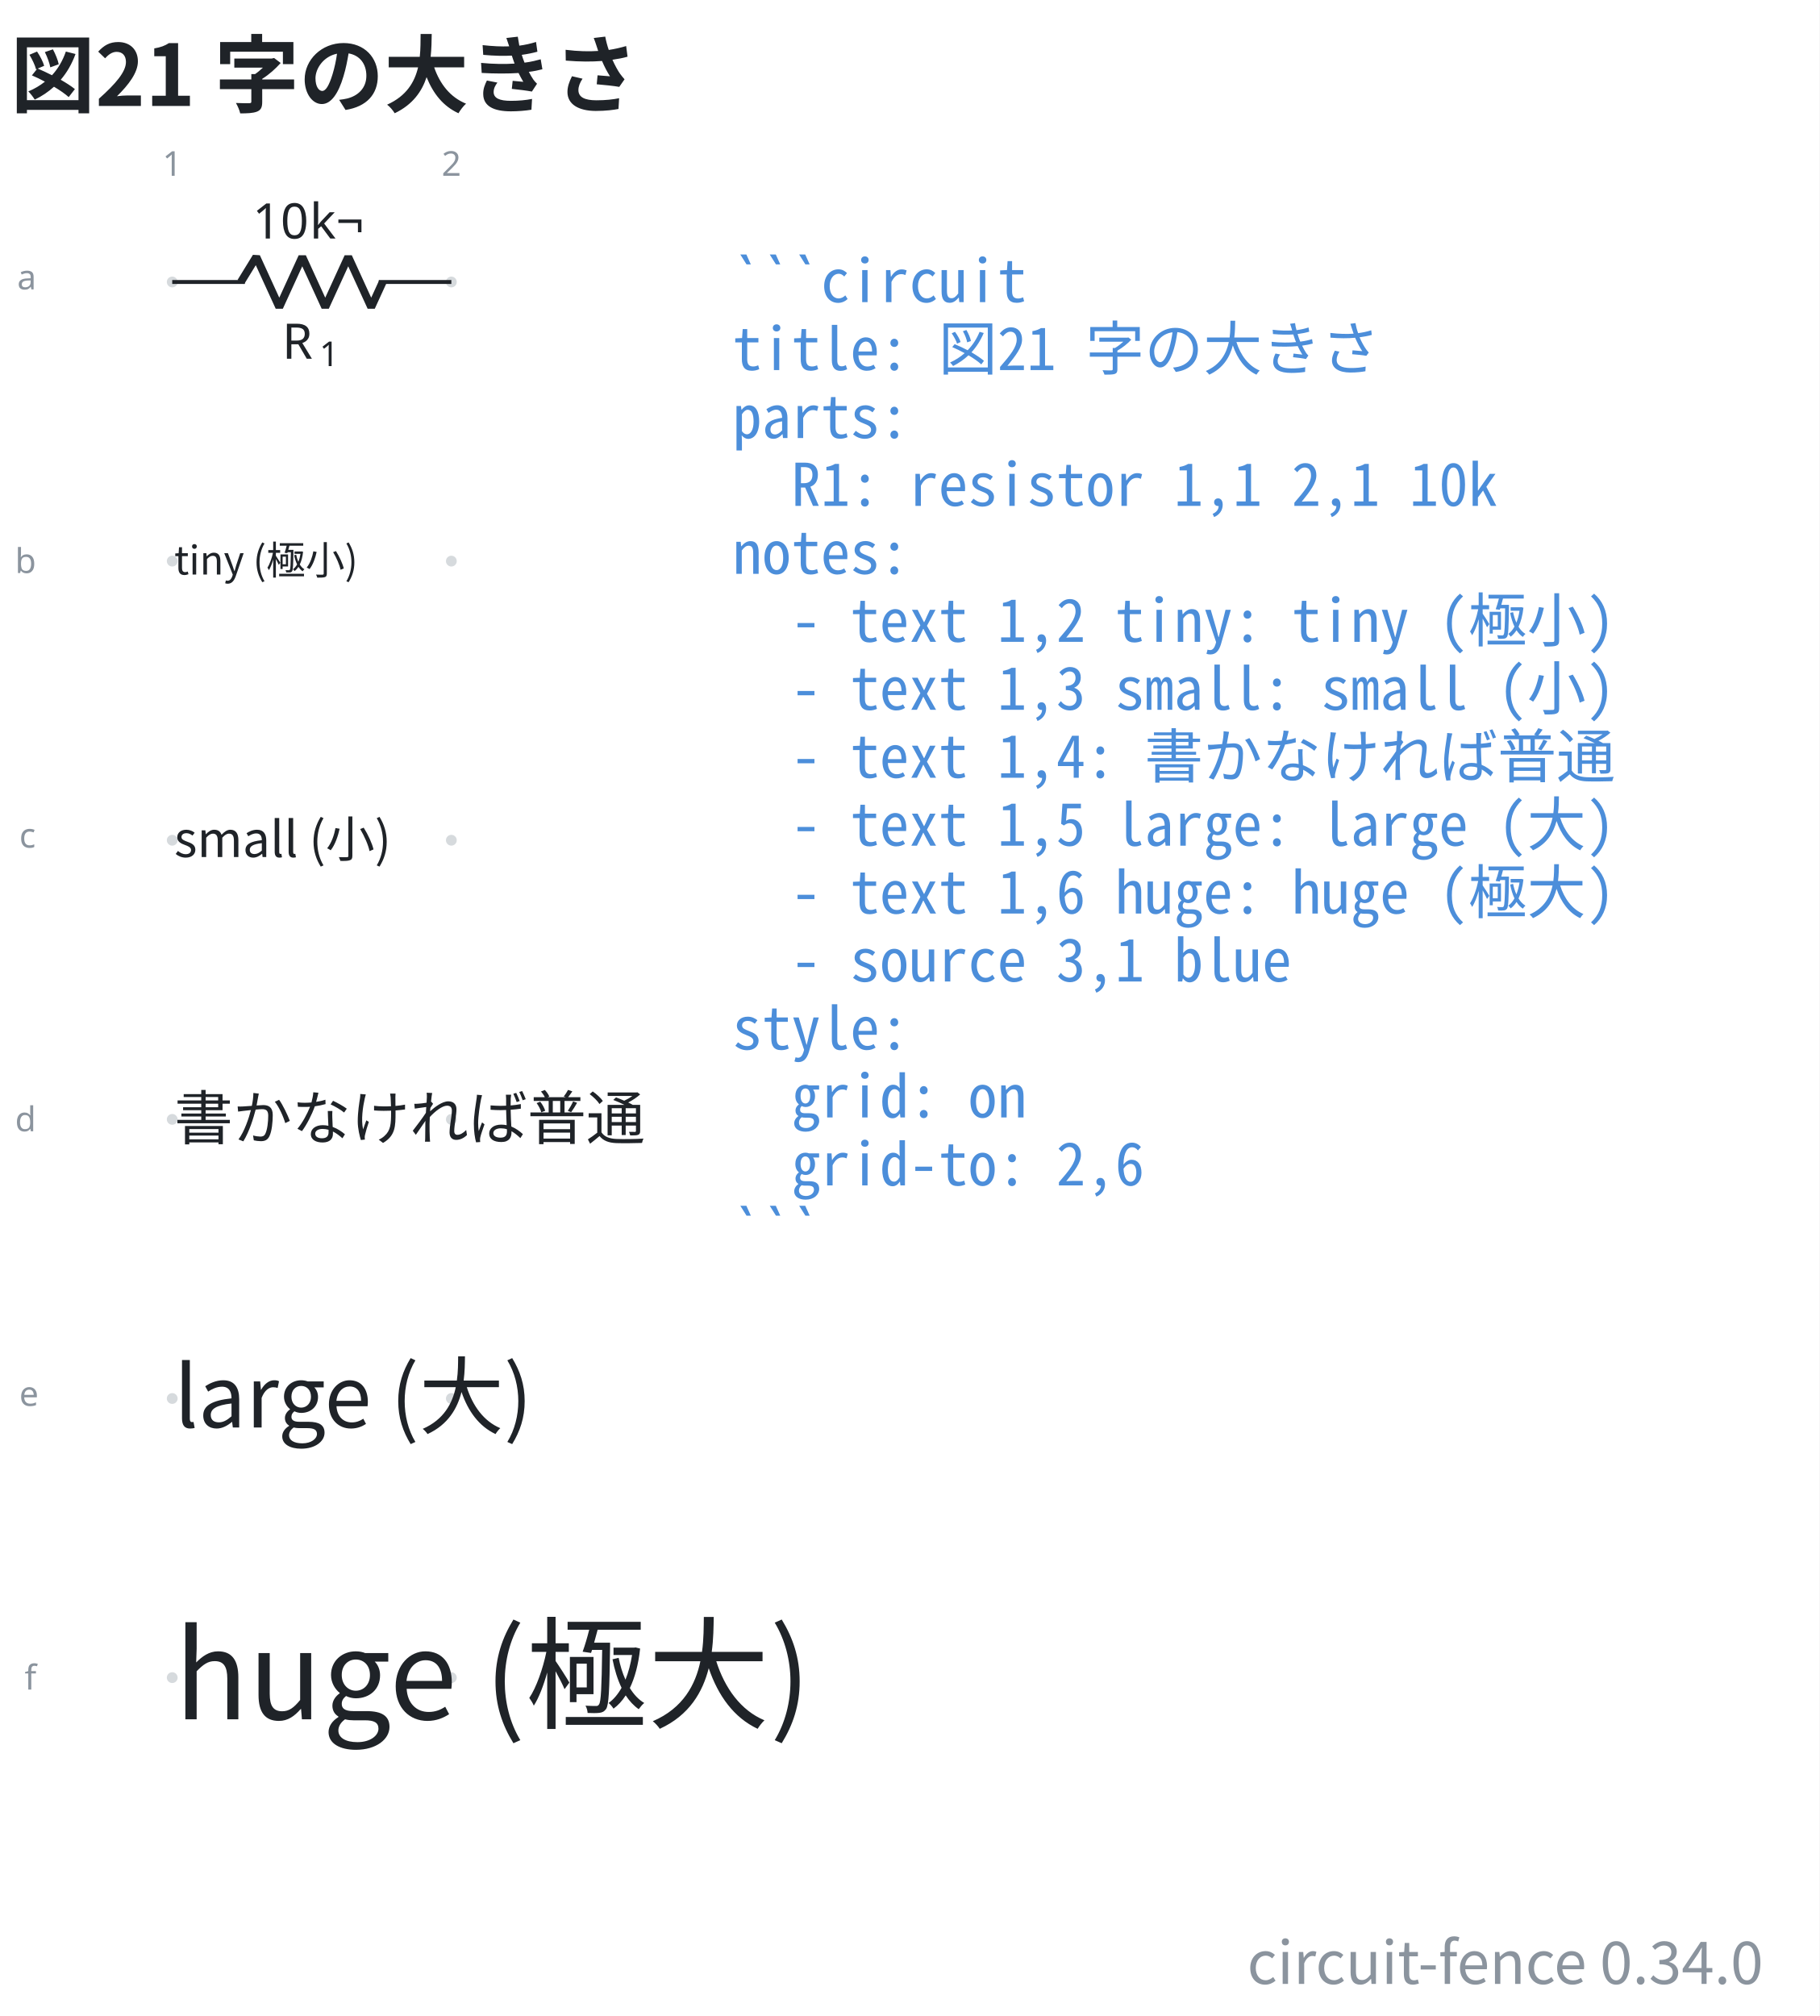
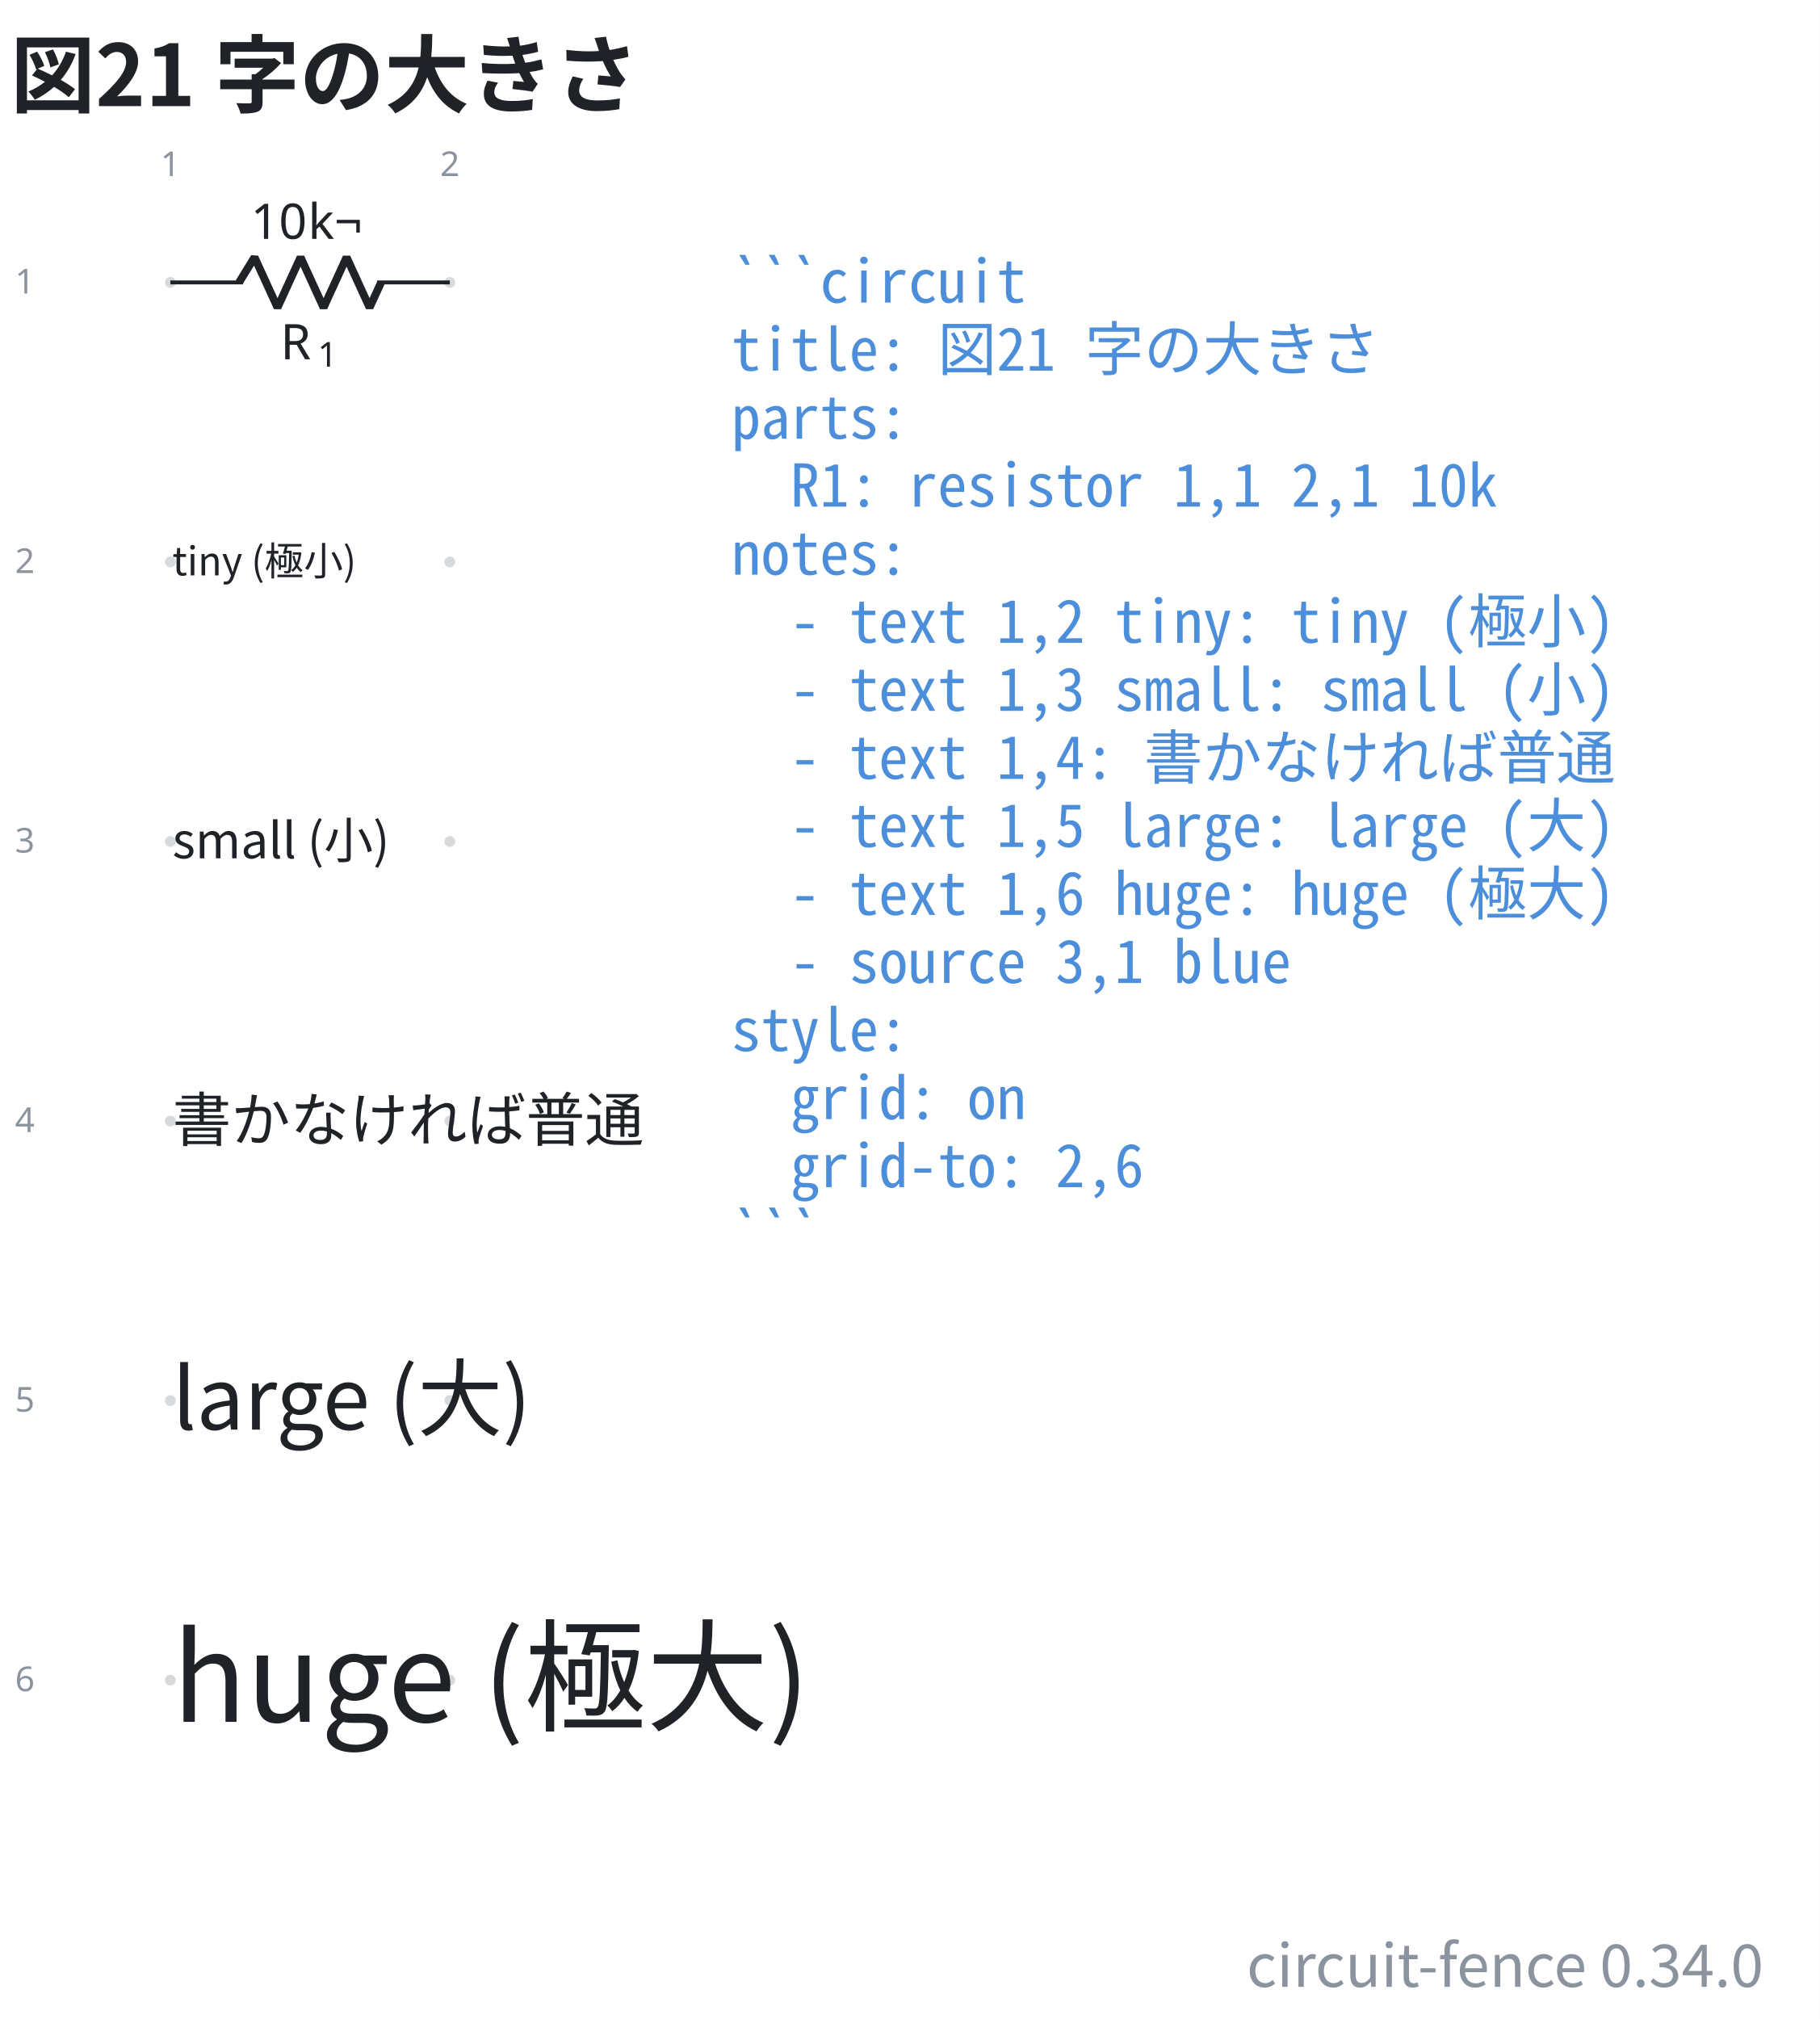
- <svg xmlns="http://www.w3.org/2000/svg" data-figure-paper="#ffffff" data-circuit-fence="0.34.0" fill="#1f2328" width="494.606" height="548" viewBox="-72 -72 370.955 411">
-   <rect x="-72" y="-72" width="370.955" height="411" fill="#ffffff" />
+ <svg xmlns="http://www.w3.org/2000/svg" data-figure-paper="#ffffff" data-circuit-fence="0.34.0" fill="#1f2328" width="494.032" height="548" viewBox="-72 -72 370.524 411">
+   <rect x="-72" y="-72" width="370.524" height="411" fill="#ffffff" />
  <g stroke="#1f2328" stroke-miterlimit="10" stroke-width=".8">
-     <path fill="#8b949e" fill-opacity=".35" stroke="none" stroke-opacity=".35" d="M-35.787-14.511a1.1 1.1 0 1 0-2.2 0 1.1 1.1 0 0 0 2.2 0M-35.787 42.394a1.1 1.1 0 1 0-2.2 0 1.1 1.1 0 0 0 2.2 0M-35.787 99.3a1.1 1.1 0 1 0-2.2 0 1.1 1.1 0 0 0 2.2 0M-35.787 156.205a1.1 1.1 0 1 0-2.2 0 1.1 1.1 0 0 0 2.2 0M-35.787 213.11a1.1 1.1 0 1 0-2.2 0 1.1 1.1 0 0 0 2.2 0M-35.787 270.016a1.1 1.1 0 1 0-2.2 0 1.1 1.1 0 0 0 2.2 0M21.118-14.511a1.1 1.1 0 1 0-2.2 0 1.1 1.1 0 0 0 2.2 0M21.118 42.394a1.1 1.1 0 1 0-2.2 0 1.1 1.1 0 0 0 2.2 0M21.118 99.3a1.1 1.1 0 1 0-2.2 0 1.1 1.1 0 0 0 2.2 0M21.118 156.205a1.1 1.1 0 1 0-2.2 0 1.1 1.1 0 0 0 2.2 0M21.118 213.11a1.1 1.1 0 1 0-2.2 0 1.1 1.1 0 0 0 2.2 0M21.118 270.016a1.1 1.1 0 1 0-2.2 0 1.1 1.1 0 0 0 2.2 0m-1.1 0" />
+     <path fill="#8b949e" fill-opacity=".35" stroke="none" stroke-opacity=".35" d="M-36.218-14.511a1.1 1.1 0 1 0-2.2 0 1.1 1.1 0 0 0 2.2 0M-36.218 42.394a1.1 1.1 0 1 0-2.2 0 1.1 1.1 0 0 0 2.2 0M-36.218 99.3a1.1 1.1 0 1 0-2.2 0 1.1 1.1 0 0 0 2.2 0M-36.218 156.205a1.1 1.1 0 1 0-2.2 0 1.1 1.1 0 0 0 2.2 0M-36.218 213.11a1.1 1.1 0 1 0-2.2 0 1.1 1.1 0 0 0 2.2 0M-36.218 270.016a1.1 1.1 0 1 0-2.2 0 1.1 1.1 0 0 0 2.2 0M20.688-14.511a1.1 1.1 0 1 0-2.2 0 1.1 1.1 0 0 0 2.2 0M20.688 42.394a1.1 1.1 0 1 0-2.2 0 1.1 1.1 0 0 0 2.2 0M20.688 99.3a1.1 1.1 0 1 0-2.2 0 1.1 1.1 0 0 0 2.2 0M20.688 156.205a1.1 1.1 0 1 0-2.2 0 1.1 1.1 0 0 0 2.2 0M20.688 213.11a1.1 1.1 0 1 0-2.2 0 1.1 1.1 0 0 0 2.2 0M20.688 270.016a1.1 1.1 0 1 0-2.2 0 1.1 1.1 0 0 0 2.2 0m-1.1 0" />
    <g fill="#8b949e" stroke="#8b949e">
-       <text x="-36.887" y="-14.511" fill="#8b949e" stroke="none" font-family="cmr7" font-size="7" transform="translate(-1.993 -21.645)">1</text>
+       <text x="-37.318" y="-14.511" fill="#8b949e" stroke="none" font-family="cmr7" font-size="7" transform="translate(-1.993 -21.645)">1</text>
    </g>
    <g fill="#8b949e" stroke="#8b949e">
-       <text x="-36.887" y="-14.511" fill="#8b949e" stroke="none" font-family="cmr7" font-size="7" transform="translate(54.912 -21.645)">2</text>
+       <text x="-37.318" y="-14.511" fill="#8b949e" stroke="none" font-family="cmr7" font-size="7" transform="translate(54.912 -21.645)">2</text>
    </g>
    <g fill="#8b949e" stroke="#8b949e">
-       <text x="-36.887" y="-14.511" fill="#8b949e" stroke="none" font-family="cmr7" font-size="7" transform="translate(-31.62 1.507)">a</text>
+       <text x="-37.318" y="-14.511" fill="#8b949e" stroke="none" font-family="cmr7" font-size="7" transform="translate(-31.62 2.256)">1</text>
    </g>
    <g fill="#8b949e" stroke="#8b949e">
-       <text x="-36.887" y="-14.511" fill="#8b949e" stroke="none" font-family="cmr7" font-size="7" transform="translate(-32.05 59.336)">b</text>
+       <text x="-37.318" y="-14.511" fill="#8b949e" stroke="none" font-family="cmr7" font-size="7" transform="translate(-31.62 59.161)">2</text>
    </g>
    <g fill="#8b949e" stroke="#8b949e">
-       <text x="-36.887" y="-14.511" fill="#8b949e" stroke="none" font-family="cmr7" font-size="7" transform="translate(-31.189 115.318)">c</text>
+       <text x="-37.318" y="-14.511" fill="#8b949e" stroke="none" font-family="cmr7" font-size="7" transform="translate(-31.62 116.067)">3</text>
    </g>
    <g fill="#8b949e" stroke="#8b949e">
-       <text x="-36.887" y="-14.511" fill="#8b949e" stroke="none" font-family="cmr7" font-size="7" transform="translate(-32.05 173.147)">d</text>
+       <text x="-37.318" y="-14.511" fill="#8b949e" stroke="none" font-family="cmr7" font-size="7" transform="translate(-31.62 172.972)">4</text>
    </g>
    <g fill="#8b949e" stroke="#8b949e">
-       <text x="-36.887" y="-14.511" fill="#8b949e" stroke="none" font-family="cmr7" font-size="7" transform="translate(-31.189 229.129)">e</text>
+       <text x="-37.318" y="-14.511" fill="#8b949e" stroke="none" font-family="cmr7" font-size="7" transform="translate(-31.62 229.877)">5</text>
    </g>
    <g fill="#8b949e" stroke="#8b949e">
-       <text x="-36.887" y="-14.511" fill="#8b949e" stroke="none" font-family="cmr7" font-size="7" transform="translate(-30.112 286.958)">f</text>
+       <text x="-37.318" y="-14.511" fill="#8b949e" stroke="none" font-family="cmr7" font-size="7" transform="translate(-31.62 286.783)">6</text>
    </g>
-     <path fill="none" d="M-36.887-14.511h.4m-.4 0h14.795m27.315 0h14.795m-.4 0h.4" />
+     <path fill="none" d="M-37.318-14.511h.4m-.4 0h14.796m27.314 0h14.796m-.4 0h.4" />
    <g stroke-linejoin="bevel" stroke-width="1.6">
-       <path fill="none" d="m-22.892-14.511 3.143-5.122 4.686 10.243 4.686-10.243L-5.692-9.39l4.686-10.243L3.68-9.39l2.343-5.121" />
+       <path fill="none" d="m-23.322-14.511 3.143-5.122 4.685 10.243 4.686-10.243L-6.122-9.39l4.686-10.243L3.249-9.39l2.343-5.121" />
    </g>
    <g stroke="none">
-       <text x="-36.887" y="-14.511" font-family="cmmi10" font-size="10" transform="translate(22.413 15.648)">R</text>
-       <text x="-29.294" y="-13.011" font-family="cmr7" font-size="7" transform="translate(22.413 15.648)">1</text>
+       <text x="-37.318" y="-14.511" font-family="cmmi10" font-size="10" transform="translate(22.413 15.648)">R</text>
+       <text x="-29.725" y="-13.011" font-family="cmr7" font-size="7" transform="translate(22.413 15.648)">1</text>
    </g>
    <g stroke="none" font-family="cmr10" font-size="10">
-       <text x="-36.887" y="-14.511" transform="translate(16.37 -8.863)">10</text>
-       <text x="-25.221" y="-14.511" transform="translate(16.37 -8.863)">k¬</text>
+       <text x="-37.318" y="-14.511" transform="translate(16.37 -8.863)">10</text>
+       <text x="-25.651" y="-14.511" transform="translate(16.37 -8.863)">k¬</text>
    </g>
    <g>
-       <text x="-36.887" y="-14.511" fill="#1f2328" stroke="none" font-family="'Noto Sans CJK JP','Noto Sans JP','Hiragino Sans','Yu Gothic',sans-serif" font-size="8" transform="translate(.4 59.639)">tiny (極小)</text>
+       <text x="-37.318" y="-14.511" fill="#1f2328" stroke="none" font-family="'Noto Sans CJK JP','Noto Sans JP','Hiragino Sans','Yu Gothic',sans-serif" font-size="8" transform="translate(.4 59.639)">tiny (極小)</text>
    </g>
    <g>
-       <text x="-36.887" y="-14.511" fill="#1f2328" stroke="none" font-family="'Noto Sans CJK JP','Noto Sans JP','Hiragino Sans','Yu Gothic',sans-serif" font-size="10" transform="translate(.4 117.228)">small (小)</text>
+       <text x="-37.318" y="-14.511" fill="#1f2328" stroke="none" font-family="'Noto Sans CJK JP','Noto Sans JP','Hiragino Sans','Yu Gothic',sans-serif" font-size="10" transform="translate(.4 117.228)">small (小)</text>
    </g>
    <g>
-       <text x="-36.887" y="-14.511" fill="#1f2328" stroke="none" font-family="'Noto Sans CJK JP','Noto Sans JP','Hiragino Sans','Yu Gothic',sans-serif" font-size="12" transform="translate(.4 174.816)">書かなければ普通</text>
+       <text x="-37.318" y="-14.511" fill="#1f2328" stroke="none" font-family="'Noto Sans CJK JP','Noto Sans JP','Hiragino Sans','Yu Gothic',sans-serif" font-size="12" transform="translate(.4 174.816)">書かなければ普通</text>
    </g>
    <g>
-       <text x="-36.887" y="-14.511" fill="#1f2328" stroke="none" font-family="'Noto Sans CJK JP','Noto Sans JP','Hiragino Sans','Yu Gothic',sans-serif" font-size="17.28" transform="translate(.4 233.525)">large (大)</text>
+       <text x="-37.318" y="-14.511" fill="#1f2328" stroke="none" font-family="'Noto Sans CJK JP','Noto Sans JP','Hiragino Sans','Yu Gothic',sans-serif" font-size="17.28" transform="translate(.4 233.525)">large (大)</text>
    </g>
    <g>
-       <text x="-36.887" y="-14.511" fill="#1f2328" stroke="none" font-family="'Noto Sans CJK JP','Noto Sans JP','Hiragino Sans','Yu Gothic',sans-serif" font-size="24.88" transform="translate(.4 293.026)">huge (極大)</text>
+       <text x="-37.318" y="-14.511" fill="#1f2328" stroke="none" font-family="'Noto Sans CJK JP','Noto Sans JP','Hiragino Sans','Yu Gothic',sans-serif" font-size="24.88" transform="translate(.4 293.026)">huge (極大)</text>
    </g>
    <g>
-       <text x="-36.887" y="-14.511" fill="#4c8eda" stroke="none" font-family="'Noto Sans Mono CJK JP',ui-monospace,'SFMono-Regular',Consolas,'Liberation Mono',monospace" font-size="12" transform="translate(114.211 4.1)" xml:space="preserve">```circuit</text>
+       <text x="-37.318" y="-14.511" fill="#4c8eda" stroke="none" font-family="'Noto Sans Mono CJK JP',ui-monospace,'SFMono-Regular',Consolas,'Liberation Mono',monospace" font-size="12" transform="translate(114.211 4.1)" xml:space="preserve">```circuit</text>
    </g>
    <g>
-       <text x="-36.887" y="-14.511" fill="#4c8eda" stroke="none" font-family="'Noto Sans Mono CJK JP',ui-monospace,'SFMono-Regular',Consolas,'Liberation Mono',monospace" font-size="12" transform="translate(114.211 17.956)" xml:space="preserve">title: 図21 字の大きさ</text>
+       <text x="-37.318" y="-14.511" fill="#4c8eda" stroke="none" font-family="'Noto Sans Mono CJK JP',ui-monospace,'SFMono-Regular',Consolas,'Liberation Mono',monospace" font-size="12" transform="translate(114.211 17.956)" xml:space="preserve">title: 図21 字の大きさ</text>
    </g>
    <g>
-       <text x="-36.887" y="-14.511" fill="#4c8eda" stroke="none" font-family="'Noto Sans Mono CJK JP',ui-monospace,'SFMono-Regular',Consolas,'Liberation Mono',monospace" font-size="12" transform="translate(114.211 31.813)" xml:space="preserve">parts:</text>
+       <text x="-37.318" y="-14.511" fill="#4c8eda" stroke="none" font-family="'Noto Sans Mono CJK JP',ui-monospace,'SFMono-Regular',Consolas,'Liberation Mono',monospace" font-size="12" transform="translate(114.211 31.813)" xml:space="preserve">parts:</text>
    </g>
    <g>
-       <text x="-36.887" y="-14.511" fill="#4c8eda" stroke="none" font-family="'Noto Sans Mono CJK JP',ui-monospace,'SFMono-Regular',Consolas,'Liberation Mono',monospace" font-size="12" transform="translate(114.211 45.641)" xml:space="preserve">  R1: resistor 1,1 2,1 10k</text>
+       <text x="-37.318" y="-14.511" fill="#4c8eda" stroke="none" font-family="'Noto Sans Mono CJK JP',ui-monospace,'SFMono-Regular',Consolas,'Liberation Mono',monospace" font-size="12" transform="translate(114.211 45.641)" xml:space="preserve">  R1: resistor 1,1 2,1 10k</text>
    </g>
    <g>
-       <text x="-36.887" y="-14.511" fill="#4c8eda" stroke="none" font-family="'Noto Sans Mono CJK JP',ui-monospace,'SFMono-Regular',Consolas,'Liberation Mono',monospace" font-size="12" transform="translate(114.211 59.498)" xml:space="preserve">notes:</text>
+       <text x="-37.318" y="-14.511" fill="#4c8eda" stroke="none" font-family="'Noto Sans Mono CJK JP',ui-monospace,'SFMono-Regular',Consolas,'Liberation Mono',monospace" font-size="12" transform="translate(114.211 59.498)" xml:space="preserve">notes:</text>
    </g>
    <g>
-       <text x="-36.887" y="-14.511" fill="#4c8eda" stroke="none" font-family="'Noto Sans Mono CJK JP',ui-monospace,'SFMono-Regular',Consolas,'Liberation Mono',monospace" font-size="12" transform="translate(114.211 73.354)" xml:space="preserve">  - text 1,2 tiny: tiny (極小)</text>
+       <text x="-37.318" y="-14.511" fill="#4c8eda" stroke="none" font-family="'Noto Sans Mono CJK JP',ui-monospace,'SFMono-Regular',Consolas,'Liberation Mono',monospace" font-size="12" transform="translate(114.211 73.354)" xml:space="preserve">  - text 1,2 tiny: tiny (極小)</text>
    </g>
    <g>
-       <text x="-36.887" y="-14.511" fill="#4c8eda" stroke="none" font-family="'Noto Sans Mono CJK JP',ui-monospace,'SFMono-Regular',Consolas,'Liberation Mono',monospace" font-size="12" transform="translate(114.211 87.21)" xml:space="preserve">  - text 1,3 small: small (小)</text>
+       <text x="-37.318" y="-14.511" fill="#4c8eda" stroke="none" font-family="'Noto Sans Mono CJK JP',ui-monospace,'SFMono-Regular',Consolas,'Liberation Mono',monospace" font-size="12" transform="translate(114.211 87.21)" xml:space="preserve">  - text 1,3 small: small (小)</text>
    </g>
    <g>
-       <text x="-36.887" y="-14.511" fill="#4c8eda" stroke="none" font-family="'Noto Sans Mono CJK JP',ui-monospace,'SFMono-Regular',Consolas,'Liberation Mono',monospace" font-size="12" transform="translate(114.211 101.067)" xml:space="preserve">  - text 1,4: 書かなければ普通</text>
+       <text x="-37.318" y="-14.511" fill="#4c8eda" stroke="none" font-family="'Noto Sans Mono CJK JP',ui-monospace,'SFMono-Regular',Consolas,'Liberation Mono',monospace" font-size="12" transform="translate(114.211 101.067)" xml:space="preserve">  - text 1,4: 書かなければ普通</text>
    </g>
    <g>
-       <text x="-36.887" y="-14.511" fill="#4c8eda" stroke="none" font-family="'Noto Sans Mono CJK JP',ui-monospace,'SFMono-Regular',Consolas,'Liberation Mono',monospace" font-size="12" transform="translate(114.211 114.924)" xml:space="preserve">  - text 1,5 large: large (大)</text>
+       <text x="-37.318" y="-14.511" fill="#4c8eda" stroke="none" font-family="'Noto Sans Mono CJK JP',ui-monospace,'SFMono-Regular',Consolas,'Liberation Mono',monospace" font-size="12" transform="translate(114.211 114.924)" xml:space="preserve">  - text 1,5 large: large (大)</text>
    </g>
    <g>
-       <text x="-36.887" y="-14.511" fill="#4c8eda" stroke="none" font-family="'Noto Sans Mono CJK JP',ui-monospace,'SFMono-Regular',Consolas,'Liberation Mono',monospace" font-size="12" transform="translate(114.211 128.751)" xml:space="preserve">  - text 1,6 huge: huge (極大)</text>
+       <text x="-37.318" y="-14.511" fill="#4c8eda" stroke="none" font-family="'Noto Sans Mono CJK JP',ui-monospace,'SFMono-Regular',Consolas,'Liberation Mono',monospace" font-size="12" transform="translate(114.211 128.751)" xml:space="preserve">  - text 1,6 huge: huge (極大)</text>
    </g>
    <g>
-       <text x="-36.887" y="-14.511" fill="#4c8eda" stroke="none" font-family="'Noto Sans Mono CJK JP',ui-monospace,'SFMono-Regular',Consolas,'Liberation Mono',monospace" font-size="12" transform="translate(114.211 142.608)" xml:space="preserve">  - source 3,1 blue</text>
+       <text x="-37.318" y="-14.511" fill="#4c8eda" stroke="none" font-family="'Noto Sans Mono CJK JP',ui-monospace,'SFMono-Regular',Consolas,'Liberation Mono',monospace" font-size="12" transform="translate(114.211 142.608)" xml:space="preserve">  - source 3,1 blue</text>
    </g>
    <g>
-       <text x="-36.887" y="-14.511" fill="#4c8eda" stroke="none" font-family="'Noto Sans Mono CJK JP',ui-monospace,'SFMono-Regular',Consolas,'Liberation Mono',monospace" font-size="12" transform="translate(114.211 156.464)" xml:space="preserve">style:</text>
+       <text x="-37.318" y="-14.511" fill="#4c8eda" stroke="none" font-family="'Noto Sans Mono CJK JP',ui-monospace,'SFMono-Regular',Consolas,'Liberation Mono',monospace" font-size="12" transform="translate(114.211 156.464)" xml:space="preserve">style:</text>
    </g>
    <g>
-       <text x="-36.887" y="-14.511" fill="#4c8eda" stroke="none" font-family="'Noto Sans Mono CJK JP',ui-monospace,'SFMono-Regular',Consolas,'Liberation Mono',monospace" font-size="12" transform="translate(114.211 170.32)" xml:space="preserve">  grid: on</text>
+       <text x="-37.318" y="-14.511" fill="#4c8eda" stroke="none" font-family="'Noto Sans Mono CJK JP',ui-monospace,'SFMono-Regular',Consolas,'Liberation Mono',monospace" font-size="12" transform="translate(114.211 170.32)" xml:space="preserve">  grid: on</text>
    </g>
    <g>
-       <text x="-36.887" y="-14.511" fill="#4c8eda" stroke="none" font-family="'Noto Sans Mono CJK JP',ui-monospace,'SFMono-Regular',Consolas,'Liberation Mono',monospace" font-size="12" transform="translate(114.211 184.177)" xml:space="preserve">  grid-to: 2,6</text>
+       <text x="-37.318" y="-14.511" fill="#4c8eda" stroke="none" font-family="'Noto Sans Mono CJK JP',ui-monospace,'SFMono-Regular',Consolas,'Liberation Mono',monospace" font-size="12" transform="translate(114.211 184.177)" xml:space="preserve">  grid-to: 2,6</text>
    </g>
    <g>
-       <text x="-36.887" y="-14.511" fill="#4c8eda" stroke="none" font-family="'Noto Sans Mono CJK JP',ui-monospace,'SFMono-Regular',Consolas,'Liberation Mono',monospace" font-size="12" transform="translate(114.211 198.034)" xml:space="preserve">```</text>
+       <text x="-37.318" y="-14.511" fill="#4c8eda" stroke="none" font-family="'Noto Sans Mono CJK JP',ui-monospace,'SFMono-Regular',Consolas,'Liberation Mono',monospace" font-size="12" transform="translate(114.211 198.034)" xml:space="preserve">```</text>
    </g>
    <g>
-       <text x="-36.887" y="-14.511" fill="#1f2328" stroke="none" font-family="'Noto Sans CJK JP','Noto Sans JP','Hiragino Sans','Yu Gothic',sans-serif" font-size="17.28" transform="translate(-32.983 -35.889)" font-weight="bold">図21 字の大きさ</text>
+       <text x="-37.318" y="-14.511" fill="#1f2328" stroke="none" font-family="'Noto Sans CJK JP','Noto Sans JP','Hiragino Sans','Yu Gothic',sans-serif" font-size="17.28" transform="translate(-32.552 -35.889)" font-weight="bold">図21 字の大きさ</text>
    </g>
    <g>
-       <text x="-36.887" y="-14.511" fill="#8b949e" stroke="none" font-family="'Noto Sans CJK JP','Noto Sans JP','Hiragino Sans','Yu Gothic',sans-serif" font-size="12" transform="translate(324.364 346.968)" text-anchor="end">circuit-fence 0.34.0</text>
+       <text x="-37.318" y="-14.511" fill="#8b949e" stroke="none" font-family="'Noto Sans CJK JP','Noto Sans JP','Hiragino Sans','Yu Gothic',sans-serif" font-size="12" transform="translate(324.364 346.968)" text-anchor="end">circuit-fence 0.34.0</text>
    </g>
  </g>
</svg>
